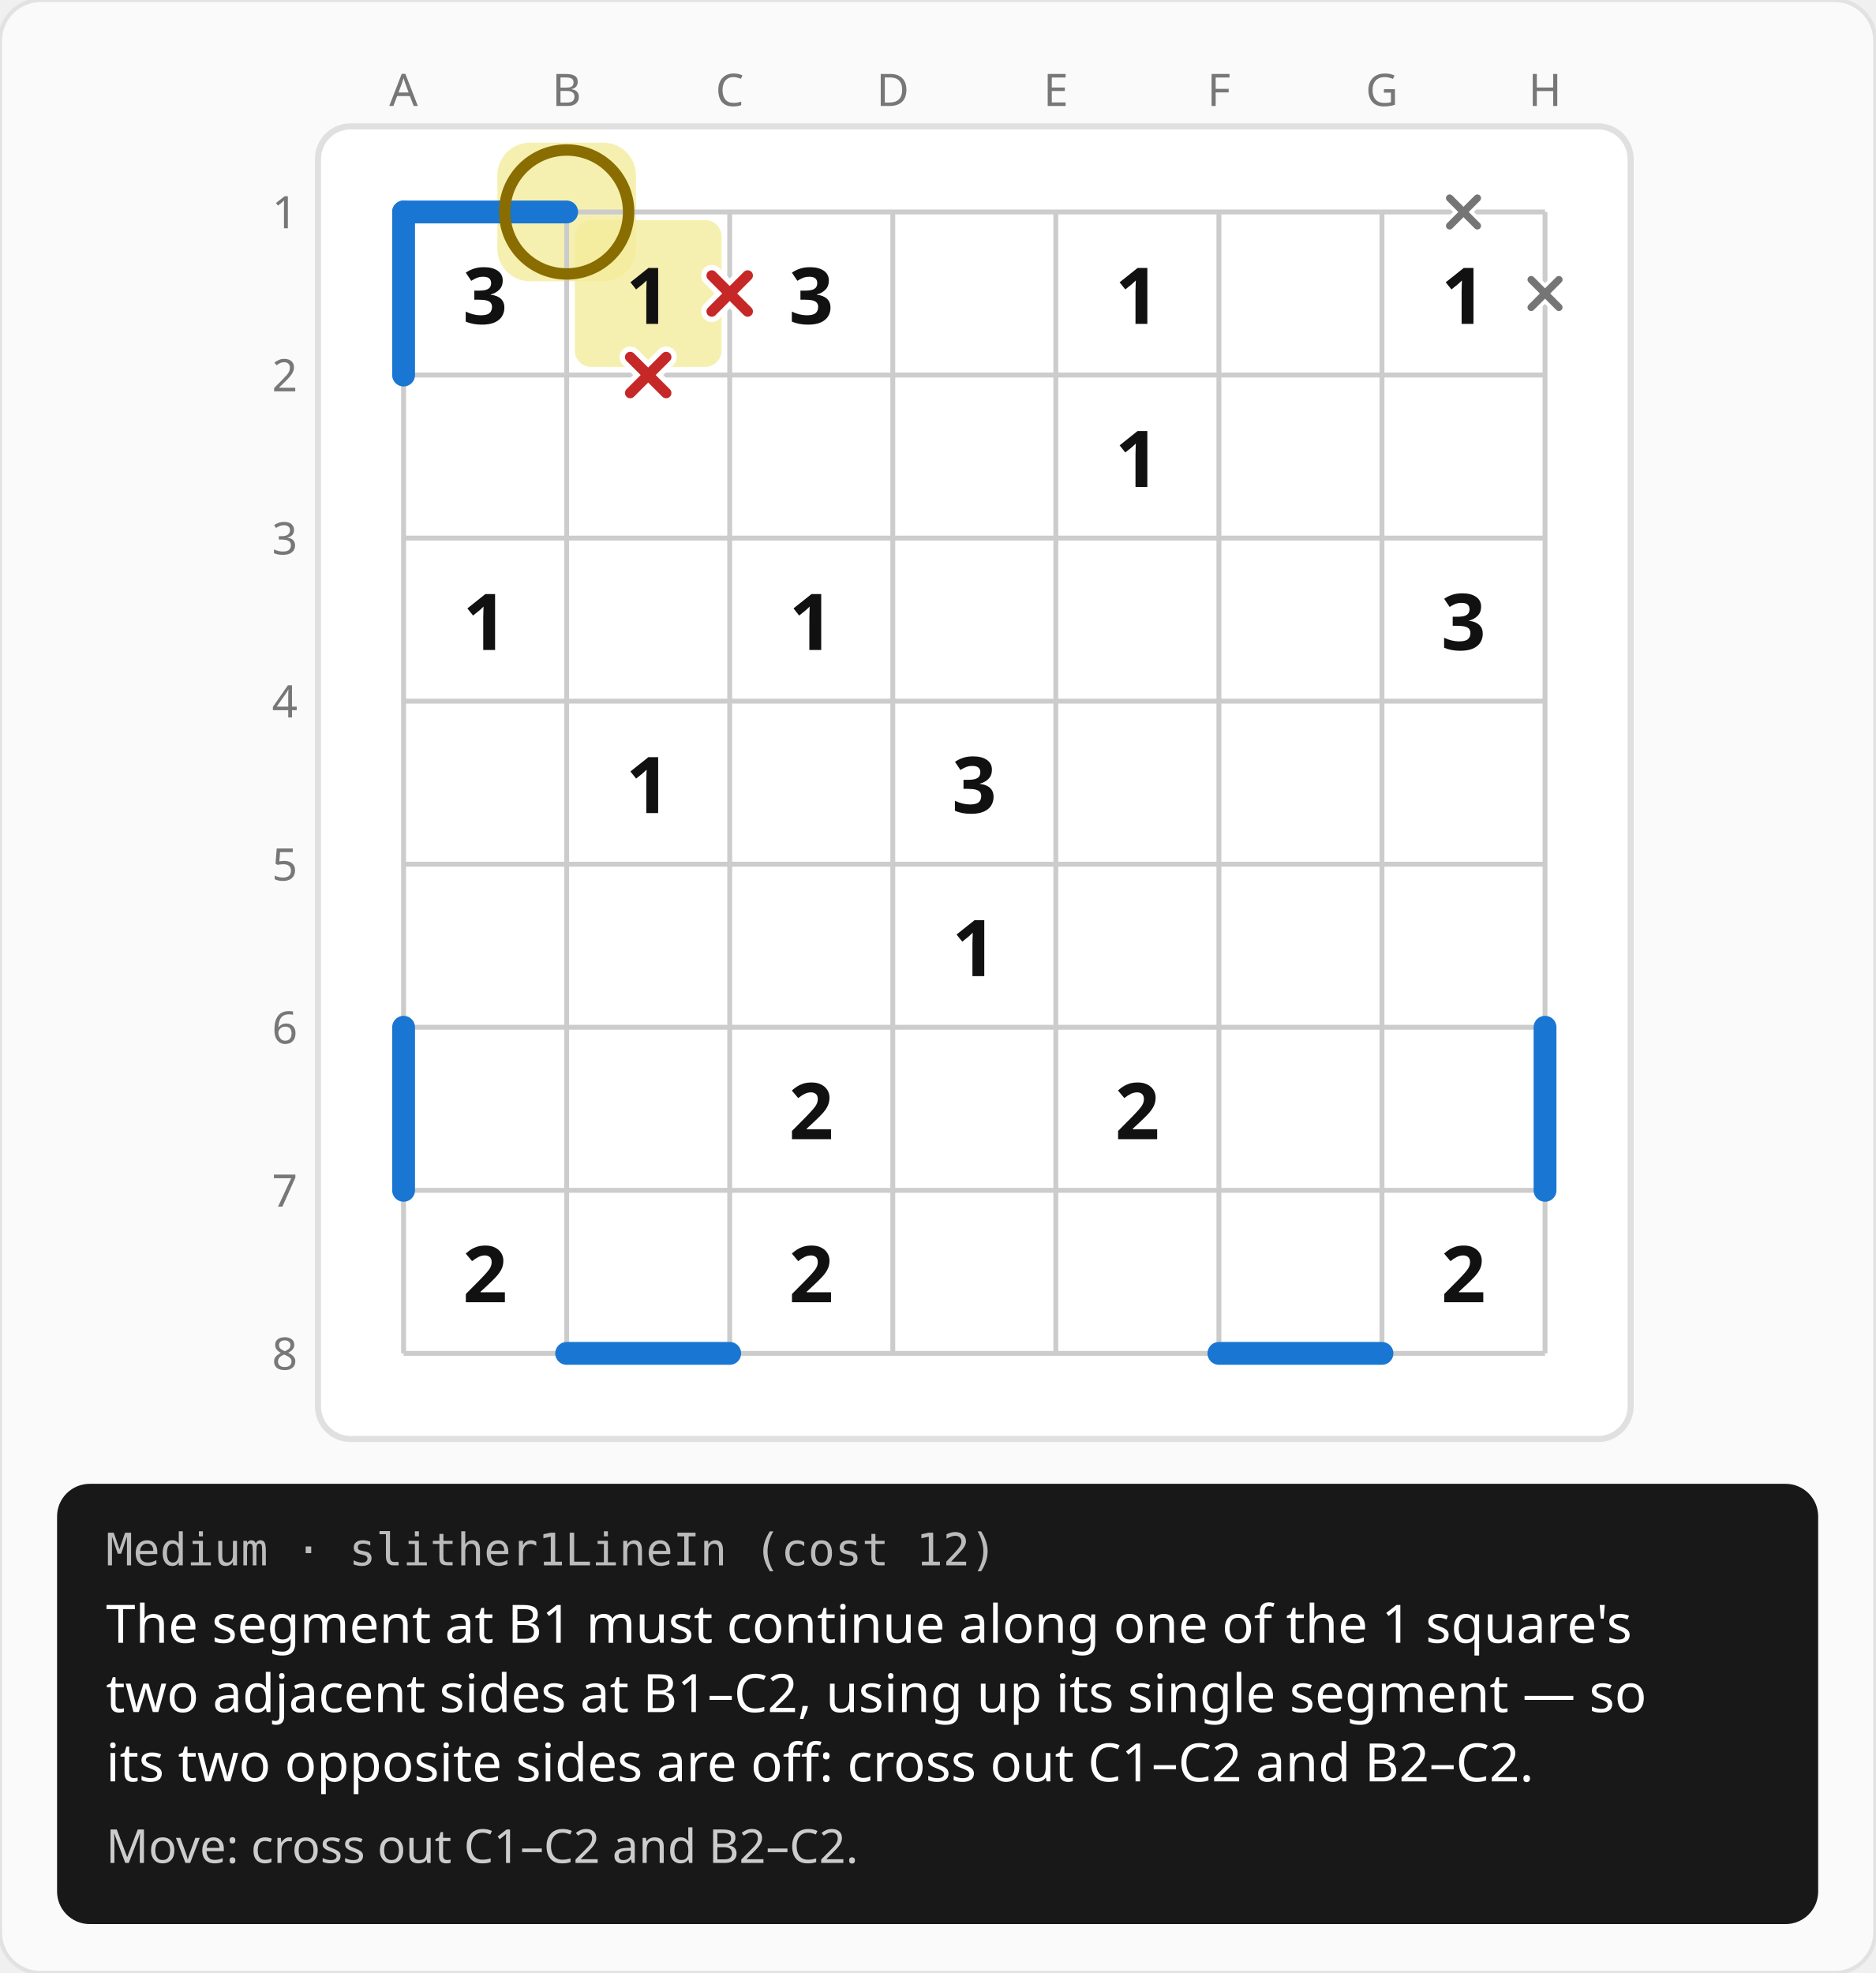
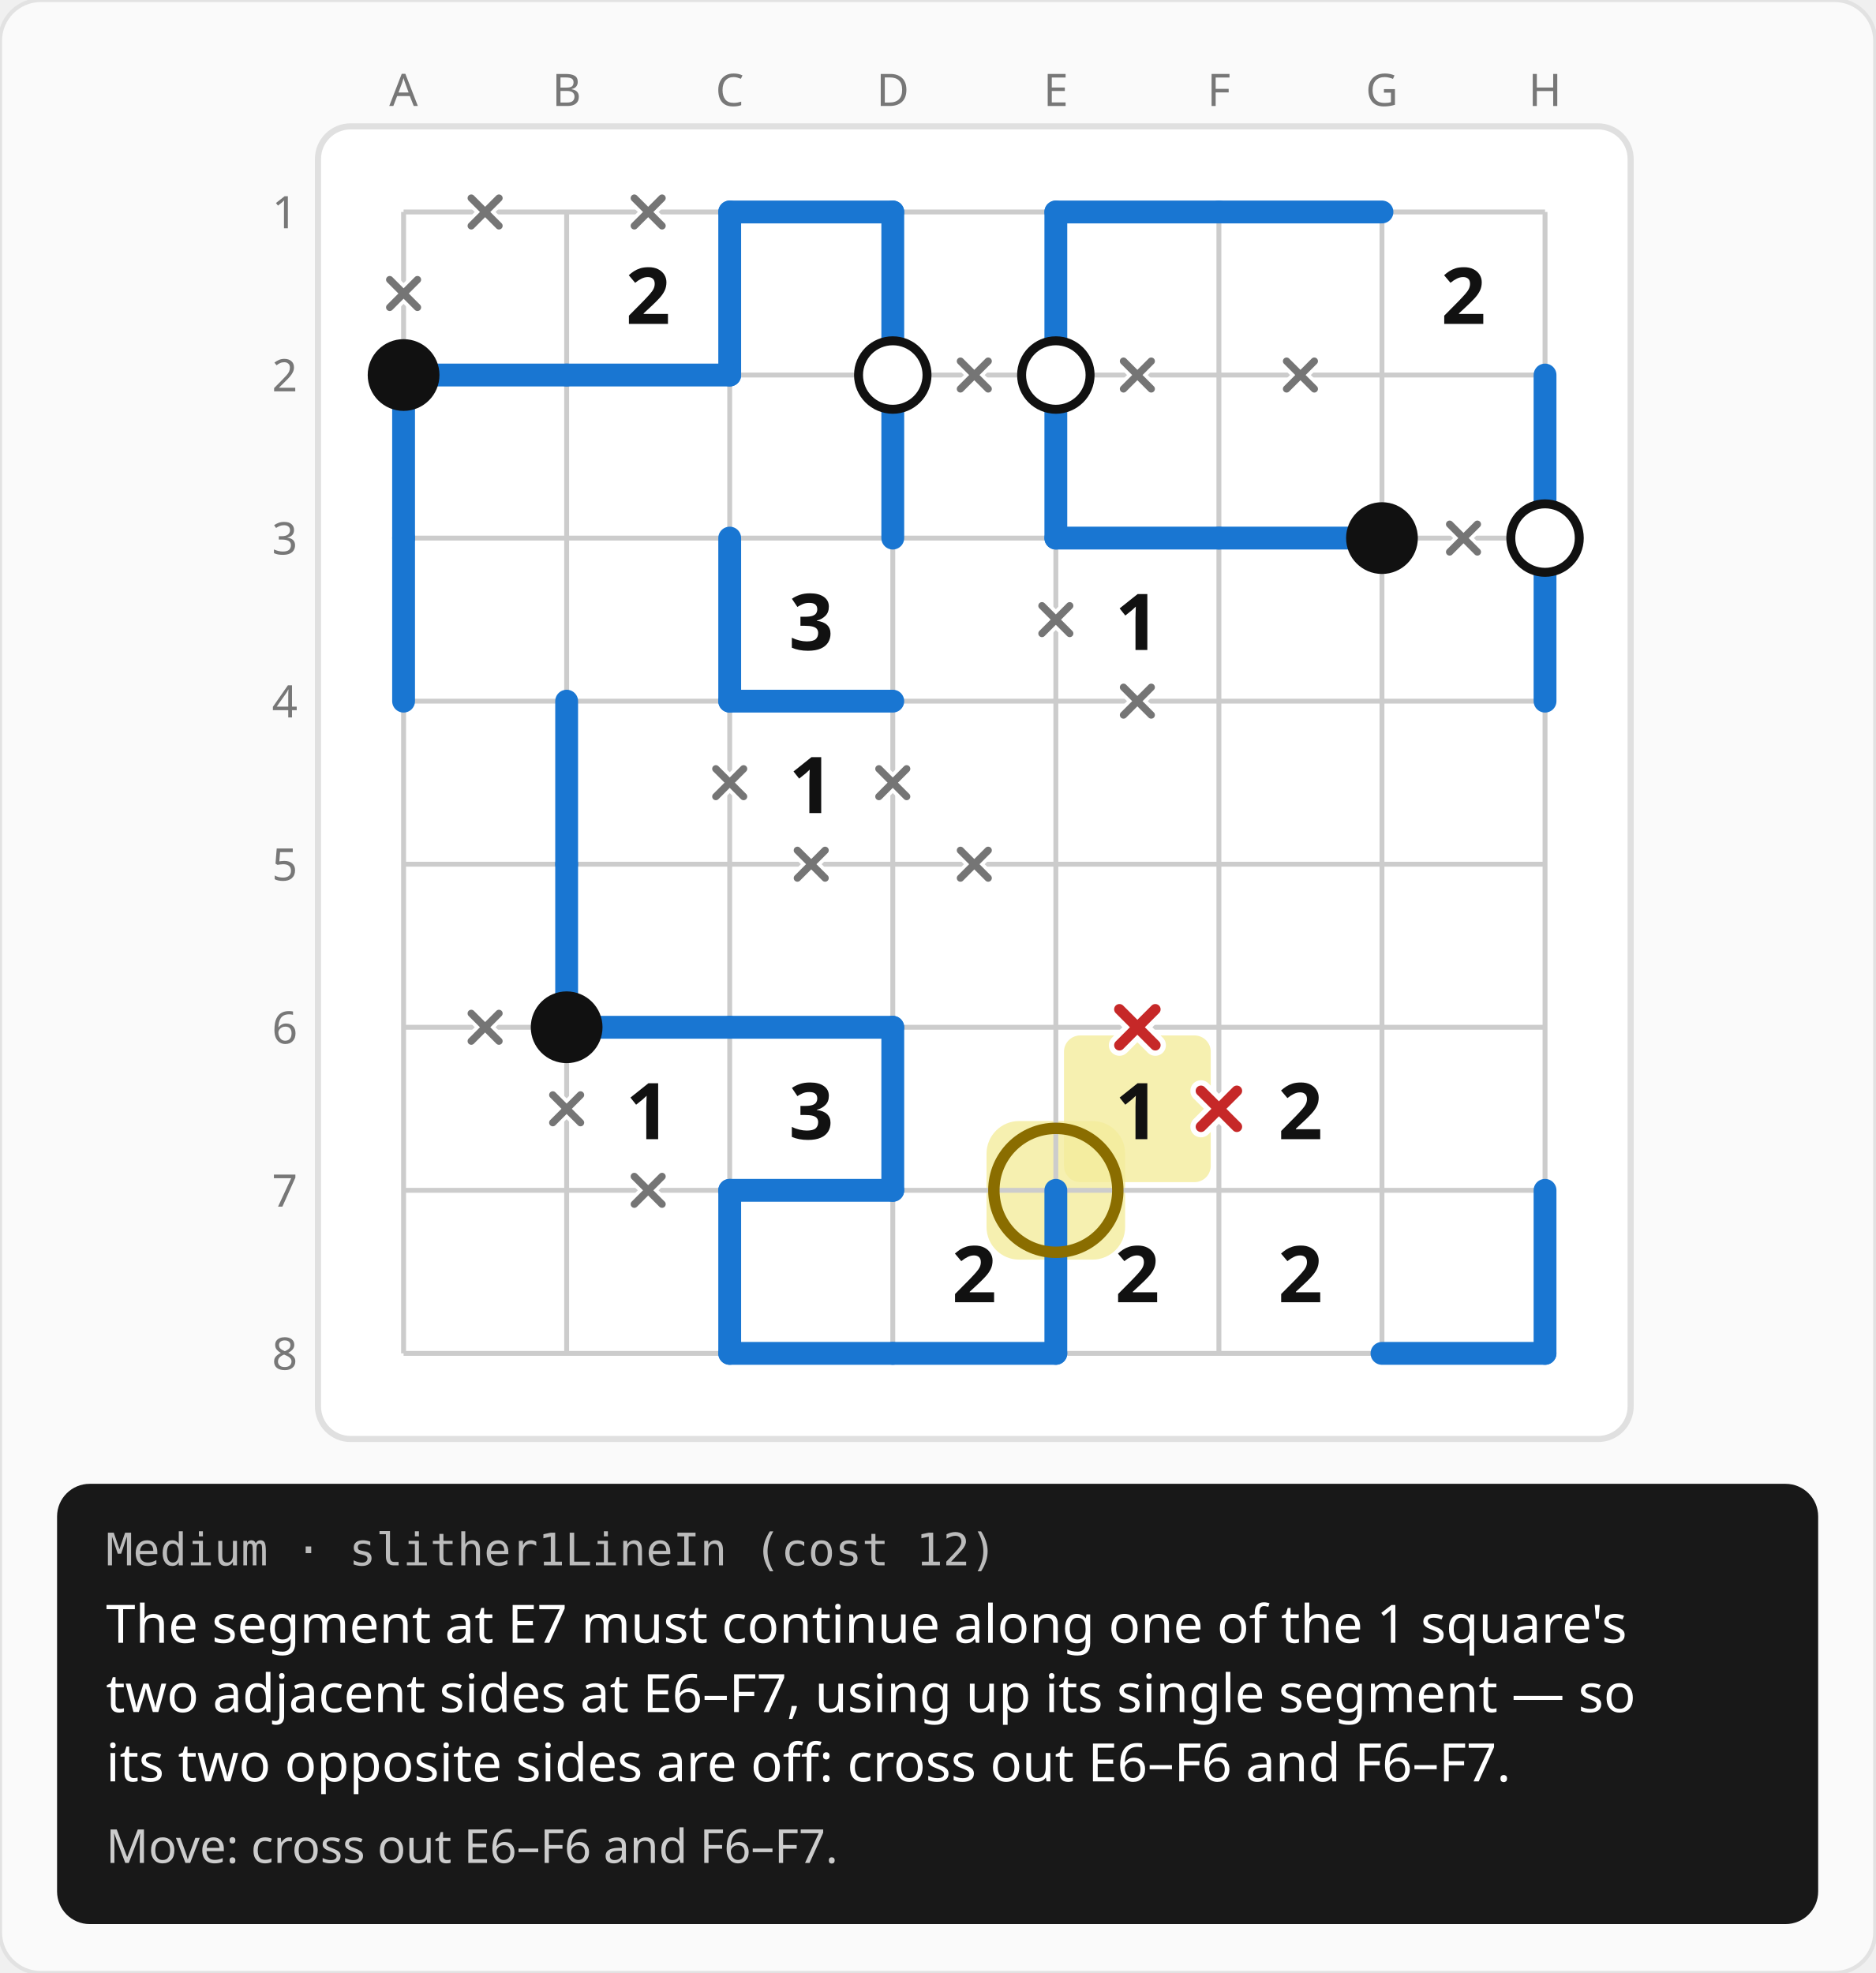
<svg xmlns="http://www.w3.org/2000/svg" width="460" height="484" viewBox="0 0 460 484">
  <rect width="460" height="484" rx="10" fill="#fafafa" stroke="#e2e2e2" />
  <defs>
    <pattern id="hatch" width="8" height="8" patternUnits="userSpaceOnUse" patternTransform="rotate(45)">
      <line x1="0" y1="0" x2="0" y2="8" stroke="#d55e00" stroke-width="3" opacity="0.55" />
    </pattern>
  </defs>
  <g transform="translate(59 12)">
    <text x="40" y="14" fill="#777777" font-size="11" font-family="system-ui, sans-serif" text-anchor="middle">A</text>
    <text x="80" y="14" fill="#777777" font-size="11" font-family="system-ui, sans-serif" text-anchor="middle">B</text>
    <text x="120" y="14" fill="#777777" font-size="11" font-family="system-ui, sans-serif" text-anchor="middle">C</text>
    <text x="160" y="14" fill="#777777" font-size="11" font-family="system-ui, sans-serif" text-anchor="middle">D</text>
    <text x="200" y="14" fill="#777777" font-size="11" font-family="system-ui, sans-serif" text-anchor="middle">E</text>
    <text x="240" y="14" fill="#777777" font-size="11" font-family="system-ui, sans-serif" text-anchor="middle">F</text>
    <text x="280" y="14" fill="#777777" font-size="11" font-family="system-ui, sans-serif" text-anchor="middle">G</text>
    <text x="320" y="14" fill="#777777" font-size="11" font-family="system-ui, sans-serif" text-anchor="middle">H</text>
    <text x="14" y="44" fill="#777777" font-size="11" font-family="system-ui, sans-serif" text-anchor="end">1</text>
    <text x="14" y="84" fill="#777777" font-size="11" font-family="system-ui, sans-serif" text-anchor="end">2</text>
    <text x="14" y="124" fill="#777777" font-size="11" font-family="system-ui, sans-serif" text-anchor="end">3</text>
    <text x="14" y="164" fill="#777777" font-size="11" font-family="system-ui, sans-serif" text-anchor="end">4</text>
    <text x="14" y="204" fill="#777777" font-size="11" font-family="system-ui, sans-serif" text-anchor="end">5</text>
    <text x="14" y="244" fill="#777777" font-size="11" font-family="system-ui, sans-serif" text-anchor="end">6</text>
    <text x="14" y="284" fill="#777777" font-size="11" font-family="system-ui, sans-serif" text-anchor="end">7</text>
    <text x="14" y="324" fill="#777777" font-size="11" font-family="system-ui, sans-serif" text-anchor="end">8</text>
    <g transform="translate(18 18)">
      <rect x="1" y="1" width="322" height="322" rx="8" fill="#ffffff" stroke="#e0e0e0" stroke-width="1.5" />
-       <rect x="64" y="24" width="36" height="36" rx="4" fill="rgba(244,236,156,0.8)" />
-       <rect x="45" y="5" width="34" height="34" rx="8" fill="rgba(244,236,156,0.8)" />
+       <rect x="184" y="224" width="36" height="36" rx="4" fill="rgba(244,236,156,0.8)" />
+       <rect x="165" y="245" width="34" height="34" rx="8" fill="rgba(244,236,156,0.8)" />
      <line x1="22" y1="22" x2="302" y2="22" stroke="#cccccc" stroke-width="1.2" />
      <line x1="22" y1="62" x2="302" y2="62" stroke="#cccccc" stroke-width="1.2" />
      <line x1="22" y1="102" x2="302" y2="102" stroke="#cccccc" stroke-width="1.2" />
      <line x1="22" y1="142" x2="302" y2="142" stroke="#cccccc" stroke-width="1.2" />
      <line x1="22" y1="182" x2="302" y2="182" stroke="#cccccc" stroke-width="1.2" />
      <line x1="22" y1="222" x2="302" y2="222" stroke="#cccccc" stroke-width="1.2" />
      <line x1="22" y1="262" x2="302" y2="262" stroke="#cccccc" stroke-width="1.2" />
      <line x1="22" y1="302" x2="302" y2="302" stroke="#cccccc" stroke-width="1.2" />
      <line x1="22" y1="22" x2="22" y2="302" stroke="#cccccc" stroke-width="1.2" />
      <line x1="62" y1="22" x2="62" y2="302" stroke="#cccccc" stroke-width="1.2" />
      <line x1="102" y1="22" x2="102" y2="302" stroke="#cccccc" stroke-width="1.2" />
      <line x1="142" y1="22" x2="142" y2="302" stroke="#cccccc" stroke-width="1.2" />
      <line x1="182" y1="22" x2="182" y2="302" stroke="#cccccc" stroke-width="1.2" />
      <line x1="222" y1="22" x2="222" y2="302" stroke="#cccccc" stroke-width="1.2" />
      <line x1="262" y1="22" x2="262" y2="302" stroke="#cccccc" stroke-width="1.2" />
      <line x1="302" y1="22" x2="302" y2="302" stroke="#cccccc" stroke-width="1.2" />
-       <text x="42" y="42" font-size="19.2" font-weight="700" font-family="system-ui, sans-serif" text-anchor="middle" dominant-baseline="central" fill="#111111">3</text>
-       <text x="82" y="42" font-size="19.2" font-weight="700" font-family="system-ui, sans-serif" text-anchor="middle" dominant-baseline="central" fill="#111111">1</text>
-       <text x="122" y="42" font-size="19.2" font-weight="700" font-family="system-ui, sans-serif" text-anchor="middle" dominant-baseline="central" fill="#111111">3</text>
-       <text x="202" y="42" font-size="19.2" font-weight="700" font-family="system-ui, sans-serif" text-anchor="middle" dominant-baseline="central" fill="#111111">1</text>
-       <text x="282" y="42" font-size="19.2" font-weight="700" font-family="system-ui, sans-serif" text-anchor="middle" dominant-baseline="central" fill="#111111">1</text>
-       <text x="202" y="82" font-size="19.2" font-weight="700" font-family="system-ui, sans-serif" text-anchor="middle" dominant-baseline="central" fill="#111111">1</text>
-       <text x="42" y="122" font-size="19.2" font-weight="700" font-family="system-ui, sans-serif" text-anchor="middle" dominant-baseline="central" fill="#111111">1</text>
-       <text x="122" y="122" font-size="19.2" font-weight="700" font-family="system-ui, sans-serif" text-anchor="middle" dominant-baseline="central" fill="#111111">1</text>
-       <text x="282" y="122" font-size="19.2" font-weight="700" font-family="system-ui, sans-serif" text-anchor="middle" dominant-baseline="central" fill="#111111">3</text>
-       <text x="82" y="162" font-size="19.2" font-weight="700" font-family="system-ui, sans-serif" text-anchor="middle" dominant-baseline="central" fill="#111111">1</text>
-       <text x="162" y="162" font-size="19.2" font-weight="700" font-family="system-ui, sans-serif" text-anchor="middle" dominant-baseline="central" fill="#111111">3</text>
-       <text x="162" y="202" font-size="19.2" font-weight="700" font-family="system-ui, sans-serif" text-anchor="middle" dominant-baseline="central" fill="#111111">1</text>
-       <text x="122" y="242" font-size="19.2" font-weight="700" font-family="system-ui, sans-serif" text-anchor="middle" dominant-baseline="central" fill="#111111">2</text>
-       <text x="202" y="242" font-size="19.2" font-weight="700" font-family="system-ui, sans-serif" text-anchor="middle" dominant-baseline="central" fill="#111111">2</text>
-       <text x="42" y="282" font-size="19.2" font-weight="700" font-family="system-ui, sans-serif" text-anchor="middle" dominant-baseline="central" fill="#111111">2</text>
-       <text x="122" y="282" font-size="19.2" font-weight="700" font-family="system-ui, sans-serif" text-anchor="middle" dominant-baseline="central" fill="#111111">2</text>
-       <text x="282" y="282" font-size="19.2" font-weight="700" font-family="system-ui, sans-serif" text-anchor="middle" dominant-baseline="central" fill="#111111">2</text>
-       <line x1="22" y1="22" x2="62" y2="22" stroke="#1976d2" stroke-width="5.6" stroke-linecap="round" />
-       <line x1="22" y1="22" x2="22" y2="62" stroke="#1976d2" stroke-width="5.6" stroke-linecap="round" />
-       <line x1="22" y1="222" x2="22" y2="262" stroke="#1976d2" stroke-width="5.6" stroke-linecap="round" />
-       <line x1="302" y1="222" x2="302" y2="262" stroke="#1976d2" stroke-width="5.6" stroke-linecap="round" />
-       <line x1="62" y1="302" x2="102" y2="302" stroke="#1976d2" stroke-width="5.6" stroke-linecap="round" />
-       <line x1="222" y1="302" x2="262" y2="302" stroke="#1976d2" stroke-width="5.6" stroke-linecap="round" />
-       <path d="M278.6 18.6L285.4 25.4M278.6 25.4L285.4 18.6" stroke="#ffffff" stroke-width="3.6" stroke-linecap="round" />
-       <path d="M278.6 18.6L285.4 25.4M278.6 25.4L285.4 18.6" stroke="#757575" stroke-width="1.8" stroke-linecap="round" />
-       <path d="M298.6 38.6L305.4 45.4M298.6 45.4L305.4 38.6" stroke="#ffffff" stroke-width="3.6" stroke-linecap="round" />
-       <path d="M298.6 38.6L305.4 45.4M298.6 45.4L305.4 38.6" stroke="#757575" stroke-width="1.8" stroke-linecap="round" />
-       <circle cx="62" cy="22" r="15.2" fill="none" stroke="#8a6d00" stroke-width="2.8" />
-       <path d="M97.6 37.6L106.4 46.4M97.6 46.4L106.4 37.6" stroke="#ffffff" stroke-width="5.2" stroke-linecap="round" />
-       <path d="M97.6 37.6L106.4 46.4M97.6 46.4L106.4 37.6" stroke="#c62828" stroke-width="2.6" stroke-linecap="round" />
-       <path d="M77.6 57.6L86.4 66.4M77.6 66.4L86.4 57.6" stroke="#ffffff" stroke-width="5.2" stroke-linecap="round" />
-       <path d="M77.6 57.6L86.4 66.4M77.6 66.4L86.4 57.6" stroke="#c62828" stroke-width="2.6" stroke-linecap="round" />
+       <text x="82" y="42" font-size="19.2" font-weight="700" font-family="system-ui, sans-serif" text-anchor="middle" dominant-baseline="central" fill="#111111">2</text>
+       <text x="282" y="42" font-size="19.2" font-weight="700" font-family="system-ui, sans-serif" text-anchor="middle" dominant-baseline="central" fill="#111111">2</text>
+       <text x="122" y="122" font-size="19.2" font-weight="700" font-family="system-ui, sans-serif" text-anchor="middle" dominant-baseline="central" fill="#111111">3</text>
+       <text x="202" y="122" font-size="19.2" font-weight="700" font-family="system-ui, sans-serif" text-anchor="middle" dominant-baseline="central" fill="#111111">1</text>
+       <text x="122" y="162" font-size="19.2" font-weight="700" font-family="system-ui, sans-serif" text-anchor="middle" dominant-baseline="central" fill="#111111">1</text>
+       <text x="82" y="242" font-size="19.2" font-weight="700" font-family="system-ui, sans-serif" text-anchor="middle" dominant-baseline="central" fill="#111111">1</text>
+       <text x="122" y="242" font-size="19.2" font-weight="700" font-family="system-ui, sans-serif" text-anchor="middle" dominant-baseline="central" fill="#111111">3</text>
+       <text x="202" y="242" font-size="19.2" font-weight="700" font-family="system-ui, sans-serif" text-anchor="middle" dominant-baseline="central" fill="#111111">1</text>
+       <text x="242" y="242" font-size="19.2" font-weight="700" font-family="system-ui, sans-serif" text-anchor="middle" dominant-baseline="central" fill="#111111">2</text>
+       <text x="162" y="282" font-size="19.2" font-weight="700" font-family="system-ui, sans-serif" text-anchor="middle" dominant-baseline="central" fill="#111111">2</text>
+       <text x="202" y="282" font-size="19.2" font-weight="700" font-family="system-ui, sans-serif" text-anchor="middle" dominant-baseline="central" fill="#111111">2</text>
+       <text x="242" y="282" font-size="19.2" font-weight="700" font-family="system-ui, sans-serif" text-anchor="middle" dominant-baseline="central" fill="#111111">2</text>
+       <line x1="102" y1="22" x2="142" y2="22" stroke="#1976d2" stroke-width="5.6" stroke-linecap="round" />
+       <line x1="102" y1="22" x2="102" y2="62" stroke="#1976d2" stroke-width="5.6" stroke-linecap="round" />
+       <line x1="142" y1="22" x2="142" y2="62" stroke="#1976d2" stroke-width="5.6" stroke-linecap="round" />
+       <line x1="182" y1="22" x2="222" y2="22" stroke="#1976d2" stroke-width="5.6" stroke-linecap="round" />
+       <line x1="182" y1="22" x2="182" y2="62" stroke="#1976d2" stroke-width="5.6" stroke-linecap="round" />
+       <line x1="222" y1="22" x2="262" y2="22" stroke="#1976d2" stroke-width="5.6" stroke-linecap="round" />
+       <line x1="22" y1="62" x2="62" y2="62" stroke="#1976d2" stroke-width="5.6" stroke-linecap="round" />
+       <line x1="22" y1="62" x2="22" y2="102" stroke="#1976d2" stroke-width="5.6" stroke-linecap="round" />
+       <line x1="62" y1="62" x2="102" y2="62" stroke="#1976d2" stroke-width="5.6" stroke-linecap="round" />
+       <line x1="142" y1="62" x2="142" y2="102" stroke="#1976d2" stroke-width="5.6" stroke-linecap="round" />
+       <line x1="182" y1="62" x2="182" y2="102" stroke="#1976d2" stroke-width="5.6" stroke-linecap="round" />
+       <line x1="302" y1="62" x2="302" y2="102" stroke="#1976d2" stroke-width="5.6" stroke-linecap="round" />
+       <line x1="22" y1="102" x2="22" y2="142" stroke="#1976d2" stroke-width="5.6" stroke-linecap="round" />
+       <line x1="102" y1="102" x2="102" y2="142" stroke="#1976d2" stroke-width="5.6" stroke-linecap="round" />
+       <line x1="182" y1="102" x2="222" y2="102" stroke="#1976d2" stroke-width="5.6" stroke-linecap="round" />
+       <line x1="222" y1="102" x2="262" y2="102" stroke="#1976d2" stroke-width="5.6" stroke-linecap="round" />
+       <line x1="302" y1="102" x2="302" y2="142" stroke="#1976d2" stroke-width="5.6" stroke-linecap="round" />
+       <line x1="62" y1="142" x2="62" y2="182" stroke="#1976d2" stroke-width="5.6" stroke-linecap="round" />
+       <line x1="102" y1="142" x2="142" y2="142" stroke="#1976d2" stroke-width="5.6" stroke-linecap="round" />
+       <line x1="62" y1="182" x2="62" y2="222" stroke="#1976d2" stroke-width="5.6" stroke-linecap="round" />
+       <line x1="62" y1="222" x2="102" y2="222" stroke="#1976d2" stroke-width="5.6" stroke-linecap="round" />
+       <line x1="102" y1="222" x2="142" y2="222" stroke="#1976d2" stroke-width="5.6" stroke-linecap="round" />
+       <line x1="142" y1="222" x2="142" y2="262" stroke="#1976d2" stroke-width="5.6" stroke-linecap="round" />
+       <line x1="102" y1="262" x2="142" y2="262" stroke="#1976d2" stroke-width="5.6" stroke-linecap="round" />
+       <line x1="102" y1="262" x2="102" y2="302" stroke="#1976d2" stroke-width="5.6" stroke-linecap="round" />
+       <line x1="182" y1="262" x2="182" y2="302" stroke="#1976d2" stroke-width="5.6" stroke-linecap="round" />
+       <line x1="302" y1="262" x2="302" y2="302" stroke="#1976d2" stroke-width="5.6" stroke-linecap="round" />
+       <line x1="102" y1="302" x2="142" y2="302" stroke="#1976d2" stroke-width="5.6" stroke-linecap="round" />
+       <line x1="142" y1="302" x2="182" y2="302" stroke="#1976d2" stroke-width="5.6" stroke-linecap="round" />
+       <line x1="262" y1="302" x2="302" y2="302" stroke="#1976d2" stroke-width="5.6" stroke-linecap="round" />
+       <circle cx="22" cy="62" r="8.8" fill="#111111" />
+       <circle cx="142" cy="62" r="8.4" fill="#ffffff" />
+       <circle cx="142" cy="62" r="8.4" fill="none" stroke="#111111" stroke-width="2.2" />
+       <circle cx="182" cy="62" r="8.4" fill="#ffffff" />
+       <circle cx="182" cy="62" r="8.4" fill="none" stroke="#111111" stroke-width="2.2" />
+       <circle cx="262" cy="102" r="8.8" fill="#111111" />
+       <circle cx="302" cy="102" r="8.4" fill="#ffffff" />
+       <circle cx="302" cy="102" r="8.4" fill="none" stroke="#111111" stroke-width="2.2" />
+       <circle cx="62" cy="222" r="8.8" fill="#111111" />
+       <path d="M38.6 18.6L45.4 25.4M38.6 25.4L45.4 18.6" stroke="#ffffff" stroke-width="3.6" stroke-linecap="round" />
+       <path d="M38.6 18.6L45.4 25.4M38.6 25.4L45.4 18.6" stroke="#757575" stroke-width="1.8" stroke-linecap="round" />
+       <path d="M18.6 38.6L25.4 45.4M18.6 45.4L25.4 38.6" stroke="#ffffff" stroke-width="3.6" stroke-linecap="round" />
+       <path d="M18.6 38.6L25.4 45.4M18.6 45.4L25.4 38.6" stroke="#757575" stroke-width="1.8" stroke-linecap="round" />
+       <path d="M78.6 18.6L85.4 25.4M78.6 25.4L85.4 18.6" stroke="#ffffff" stroke-width="3.6" stroke-linecap="round" />
+       <path d="M78.6 18.6L85.4 25.4M78.6 25.4L85.4 18.6" stroke="#757575" stroke-width="1.8" stroke-linecap="round" />
+       <path d="M158.6 58.6L165.4 65.4M158.6 65.4L165.4 58.6" stroke="#ffffff" stroke-width="3.6" stroke-linecap="round" />
+       <path d="M158.6 58.6L165.4 65.4M158.6 65.4L165.4 58.6" stroke="#757575" stroke-width="1.8" stroke-linecap="round" />
+       <path d="M198.6 58.6L205.4 65.4M198.6 65.4L205.4 58.6" stroke="#ffffff" stroke-width="3.6" stroke-linecap="round" />
+       <path d="M198.6 58.6L205.4 65.4M198.6 65.4L205.4 58.6" stroke="#757575" stroke-width="1.8" stroke-linecap="round" />
+       <path d="M238.6 58.6L245.4 65.4M238.6 65.4L245.4 58.6" stroke="#ffffff" stroke-width="3.6" stroke-linecap="round" />
+       <path d="M238.6 58.6L245.4 65.4M238.6 65.4L245.4 58.6" stroke="#757575" stroke-width="1.8" stroke-linecap="round" />
+       <path d="M178.6 118.6L185.4 125.4M178.6 125.4L185.4 118.6" stroke="#ffffff" stroke-width="3.6" stroke-linecap="round" />
+       <path d="M178.6 118.6L185.4 125.4M178.6 125.4L185.4 118.6" stroke="#757575" stroke-width="1.8" stroke-linecap="round" />
+       <path d="M278.6 98.6L285.4 105.4M278.6 105.4L285.4 98.6" stroke="#ffffff" stroke-width="3.6" stroke-linecap="round" />
+       <path d="M278.6 98.6L285.4 105.4M278.6 105.4L285.4 98.6" stroke="#757575" stroke-width="1.8" stroke-linecap="round" />
+       <path d="M98.6 158.6L105.4 165.4M98.6 165.4L105.4 158.6" stroke="#ffffff" stroke-width="3.6" stroke-linecap="round" />
+       <path d="M98.6 158.6L105.4 165.4M98.6 165.4L105.4 158.6" stroke="#757575" stroke-width="1.8" stroke-linecap="round" />
+       <path d="M138.6 158.6L145.4 165.4M138.6 165.4L145.4 158.6" stroke="#ffffff" stroke-width="3.6" stroke-linecap="round" />
+       <path d="M138.6 158.6L145.4 165.4M138.6 165.4L145.4 158.6" stroke="#757575" stroke-width="1.8" stroke-linecap="round" />
+       <path d="M198.6 138.6L205.4 145.4M198.6 145.4L205.4 138.6" stroke="#ffffff" stroke-width="3.6" stroke-linecap="round" />
+       <path d="M198.6 138.6L205.4 145.4M198.6 145.4L205.4 138.6" stroke="#757575" stroke-width="1.8" stroke-linecap="round" />
+       <path d="M118.6 178.6L125.4 185.4M118.6 185.4L125.4 178.6" stroke="#ffffff" stroke-width="3.6" stroke-linecap="round" />
+       <path d="M118.6 178.6L125.4 185.4M118.6 185.4L125.4 178.6" stroke="#757575" stroke-width="1.8" stroke-linecap="round" />
+       <path d="M158.6 178.6L165.4 185.4M158.6 185.4L165.4 178.6" stroke="#ffffff" stroke-width="3.6" stroke-linecap="round" />
+       <path d="M158.6 178.6L165.4 185.4M158.6 185.4L165.4 178.6" stroke="#757575" stroke-width="1.8" stroke-linecap="round" />
+       <path d="M38.6 218.6L45.4 225.4M38.6 225.4L45.4 218.6" stroke="#ffffff" stroke-width="3.6" stroke-linecap="round" />
+       <path d="M38.6 218.6L45.4 225.4M38.6 225.4L45.4 218.6" stroke="#757575" stroke-width="1.8" stroke-linecap="round" />
+       <path d="M58.6 238.6L65.4 245.4M58.6 245.4L65.4 238.6" stroke="#ffffff" stroke-width="3.6" stroke-linecap="round" />
+       <path d="M58.6 238.6L65.4 245.4M58.6 245.4L65.4 238.6" stroke="#757575" stroke-width="1.8" stroke-linecap="round" />
+       <path d="M78.6 258.6L85.4 265.4M78.6 265.4L85.4 258.6" stroke="#ffffff" stroke-width="3.6" stroke-linecap="round" />
+       <path d="M78.6 258.6L85.4 265.4M78.6 265.4L85.4 258.6" stroke="#757575" stroke-width="1.8" stroke-linecap="round" />
+       <circle cx="182" cy="262" r="15.2" fill="none" stroke="#8a6d00" stroke-width="2.8" />
+       <path d="M197.6 217.6L206.4 226.4M197.6 226.4L206.4 217.6" stroke="#ffffff" stroke-width="5.2" stroke-linecap="round" />
+       <path d="M197.6 217.6L206.4 226.4M197.6 226.4L206.4 217.6" stroke="#c62828" stroke-width="2.6" stroke-linecap="round" />
+       <path d="M217.6 237.6L226.4 246.4M217.6 246.4L226.4 237.6" stroke="#ffffff" stroke-width="5.2" stroke-linecap="round" />
+       <path d="M217.6 237.6L226.4 246.4M217.6 246.4L226.4 237.6" stroke="#c62828" stroke-width="2.6" stroke-linecap="round" />
    </g>
  </g>
  <rect x="14" y="364" width="432" height="108" rx="8" fill="#181818" />
  <text x="26" y="384" fill="#bbbbbb" font-size="11" font-family="ui-monospace, Menlo, monospace">Medium · slither1LineIn (cost 12)</text>
-   <text x="26" y="403" fill="#ffffff" font-size="13" font-family="system-ui, sans-serif">The segment at B1 must continue along one of the 1 square's</text>
-   <text x="26" y="420" fill="#ffffff" font-size="13" font-family="system-ui, sans-serif">two adjacent sides at B1–C2, using up its single segment — so</text>
-   <text x="26" y="437" fill="#ffffff" font-size="13" font-family="system-ui, sans-serif">its two opposite sides are off: cross out C1–C2 and B2–C2.</text>
-   <text x="26" y="457" fill="#cccccc" font-size="11.5" font-family="system-ui, sans-serif">Move: cross out C1–C2 and B2–C2.</text>
+   <text x="26" y="403" fill="#ffffff" font-size="13" font-family="system-ui, sans-serif">The segment at E7 must continue along one of the 1 square's</text>
+   <text x="26" y="420" fill="#ffffff" font-size="13" font-family="system-ui, sans-serif">two adjacent sides at E6–F7, using up its single segment — so</text>
+   <text x="26" y="437" fill="#ffffff" font-size="13" font-family="system-ui, sans-serif">its two opposite sides are off: cross out E6–F6 and F6–F7.</text>
+   <text x="26" y="457" fill="#cccccc" font-size="11.5" font-family="system-ui, sans-serif">Move: cross out E6–F6 and F6–F7.</text>
</svg>
